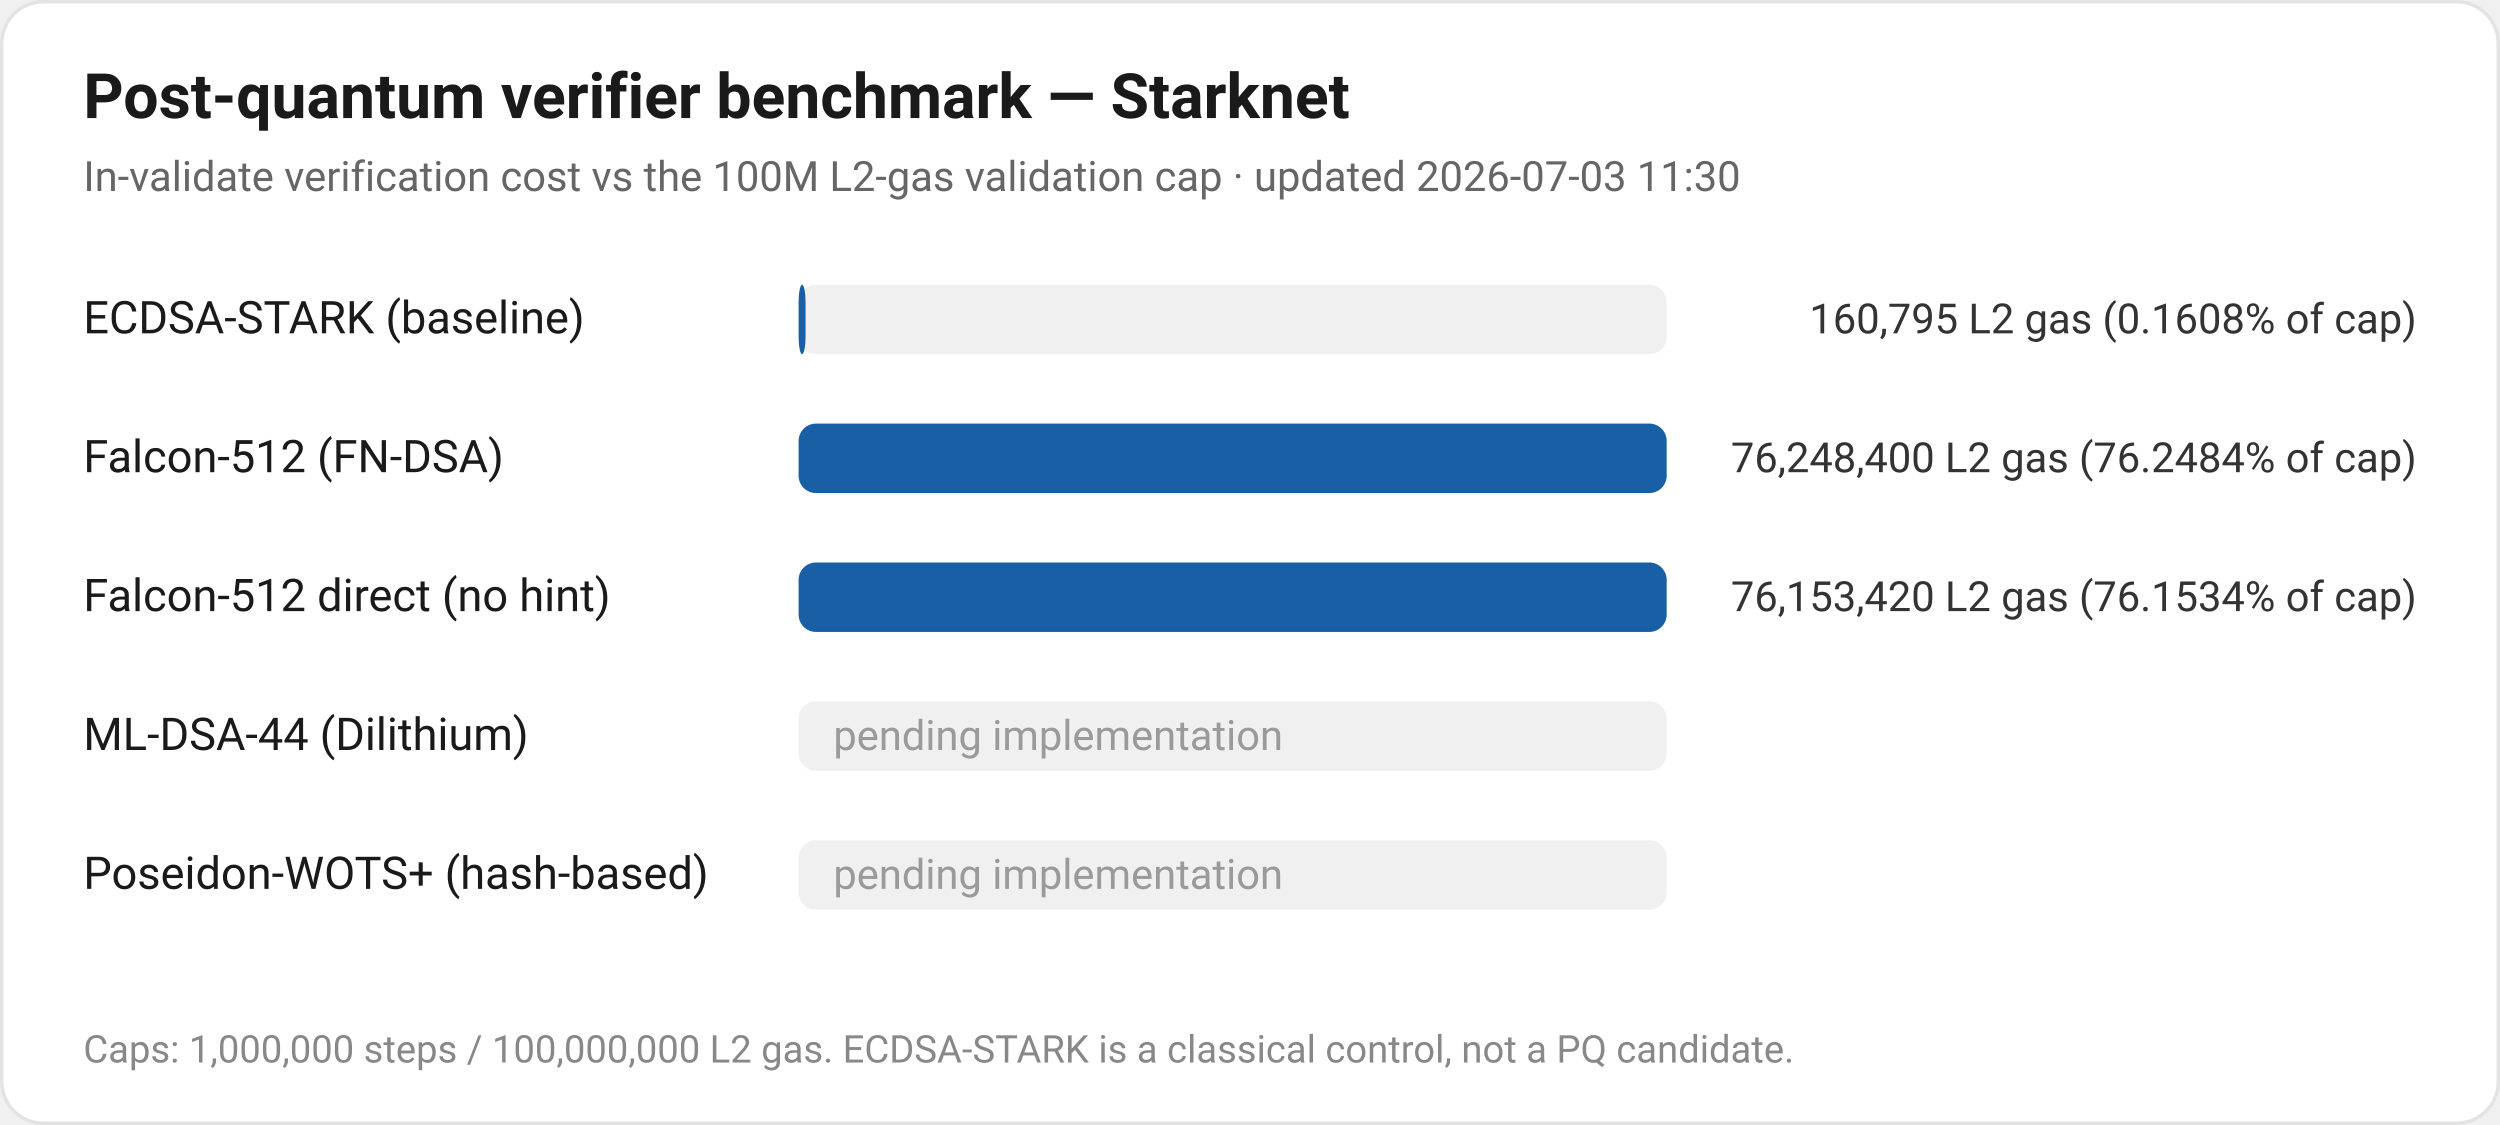
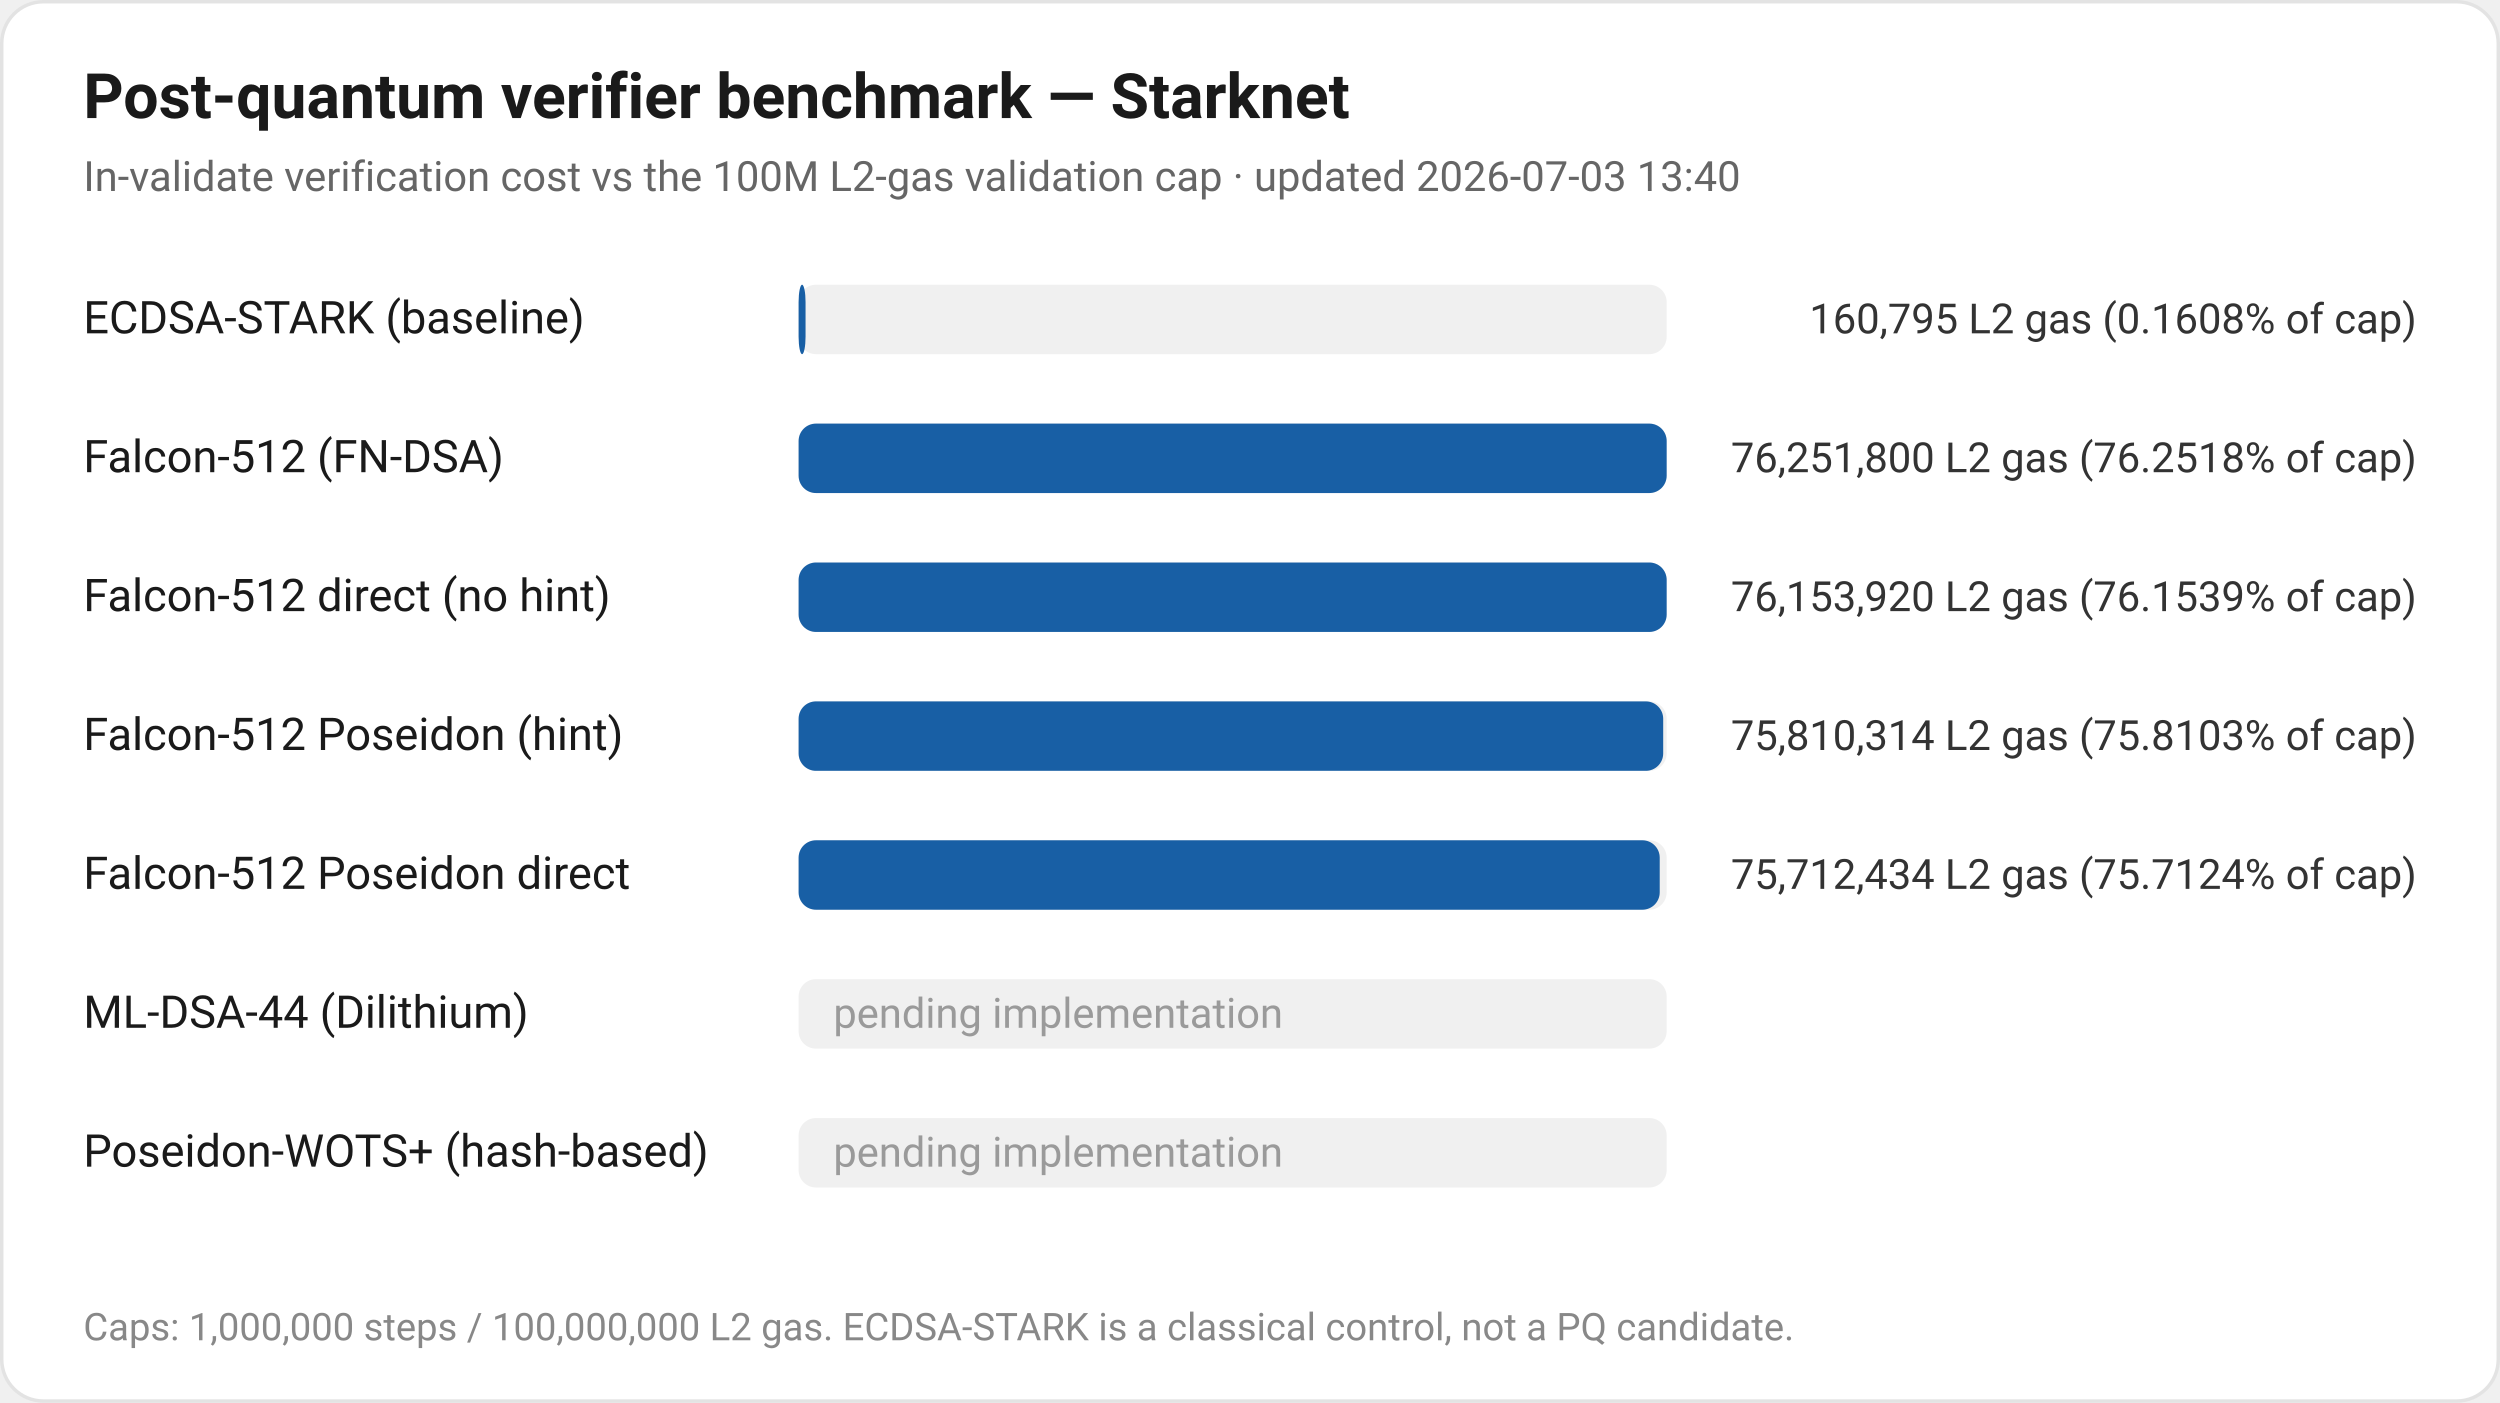
- <svg xmlns="http://www.w3.org/2000/svg" viewBox="0 0 720 324" width="720" font-family="-apple-system, BlinkMacSystemFont, Segoe UI, Roboto, sans-serif">
-   <rect x="0.5" y="0.5" width="719" height="323" rx="12" fill="#ffffff" stroke="#e3e3e3" />
+ <svg xmlns="http://www.w3.org/2000/svg" viewBox="0 0 720 404" width="720" font-family="-apple-system, BlinkMacSystemFont, Segoe UI, Roboto, sans-serif">
+   <rect x="0.5" y="0.5" width="719" height="403" rx="12" fill="#ffffff" stroke="#e3e3e3" />
  <text x="24" y="34" font-size="18" font-weight="600" fill="#1a1a1a">Post-quantum verifier benchmark — Starknet</text>
-   <text x="24" y="55" font-size="12" fill="#666666">In-validate verification cost vs the 100M L2-gas validation cap · updated 2026-07-03 11:30</text>
+   <text x="24" y="55" font-size="12" fill="#666666">In-validate verification cost vs the 100M L2-gas validation cap · updated 2026-07-03 13:40</text>
  <text x="24" y="96" font-size="13" fill="#1a1a1a">ECDSA-STARK (baseline)</text>
  <rect x="230" y="82" width="250" height="20" rx="5" fill="#f0f0f0" />
  <rect x="230" y="82" width="2" height="20" rx="5" fill="#185FA5" />
  <text x="696" y="96" font-size="12" fill="#333333" text-anchor="end">160,795 L2 gas (0.1608% of cap)</text>
  <text x="24" y="136" font-size="13" fill="#1a1a1a">Falcon-512 (FN-DSA)</text>
  <rect x="230" y="122" width="250" height="20" rx="5" fill="#f0f0f0" />
  <rect x="230" y="122" width="250" height="20" rx="5" fill="#185FA5" />
-   <text x="696" y="136" font-size="12" fill="#333333" text-anchor="end">76,248,400 L2 gas (76.2484% of cap)</text>
+   <text x="696" y="136" font-size="12" fill="#333333" text-anchor="end">76,251,800 L2 gas (76.2518% of cap)</text>
  <text x="24" y="176" font-size="13" fill="#1a1a1a">Falcon-512 direct (no hint)</text>
  <rect x="230" y="162" width="250" height="20" rx="5" fill="#f0f0f0" />
  <rect x="230" y="162" width="250" height="20" rx="5" fill="#185FA5" />
-   <text x="696" y="176" font-size="12" fill="#333333" text-anchor="end">76,153,420 L2 gas (76.1534% of cap)</text>
-   <text x="24" y="216" font-size="13" fill="#1a1a1a">ML-DSA-44 (Dilithium)</text>
+   <text x="696" y="176" font-size="12" fill="#333333" text-anchor="end">76,153,920 L2 gas (76.1539% of cap)</text>
+   <text x="24" y="216" font-size="13" fill="#1a1a1a">Falcon-512 Poseidon (hint)</text>
  <rect x="230" y="202" width="250" height="20" rx="5" fill="#f0f0f0" />
-   <text x="240" y="216" font-size="12" fill="#9a9a9a">pending implementation</text>
-   <text x="24" y="256" font-size="13" fill="#1a1a1a">Poseidon-WOTS+ (hash-based)</text>
+   <rect x="230" y="202" width="249" height="20" rx="5" fill="#185FA5" />
+   <text x="696" y="216" font-size="12" fill="#333333" text-anchor="end">75,810,314 L2 gas (75.8103% of cap)</text>
+   <text x="24" y="256" font-size="13" fill="#1a1a1a">Falcon-512 Poseidon direct</text>
  <rect x="230" y="242" width="250" height="20" rx="5" fill="#f0f0f0" />
-   <text x="240" y="256" font-size="12" fill="#9a9a9a">pending implementation</text>
-   <text x="24" y="306" font-size="11" fill="#888888">Caps: 1,000,000 steps / 100,000,000 L2 gas. ECDSA-STARK is a classical control, not a PQ candidate.</text>
+   <rect x="230" y="242" width="248" height="20" rx="5" fill="#185FA5" />
+   <text x="696" y="256" font-size="12" fill="#333333" text-anchor="end">75,712,434 L2 gas (75.7124% of cap)</text>
+   <text x="24" y="296" font-size="13" fill="#1a1a1a">ML-DSA-44 (Dilithium)</text>
+   <rect x="230" y="282" width="250" height="20" rx="5" fill="#f0f0f0" />
+   <text x="240" y="296" font-size="12" fill="#9a9a9a">pending implementation</text>
+   <text x="24" y="336" font-size="13" fill="#1a1a1a">Poseidon-WOTS+ (hash-based)</text>
+   <rect x="230" y="322" width="250" height="20" rx="5" fill="#f0f0f0" />
+   <text x="240" y="336" font-size="12" fill="#9a9a9a">pending implementation</text>
+   <text x="24" y="386" font-size="11" fill="#888888">Caps: 1,000,000 steps / 100,000,000 L2 gas. ECDSA-STARK is a classical control, not a PQ candidate.</text>
</svg>
